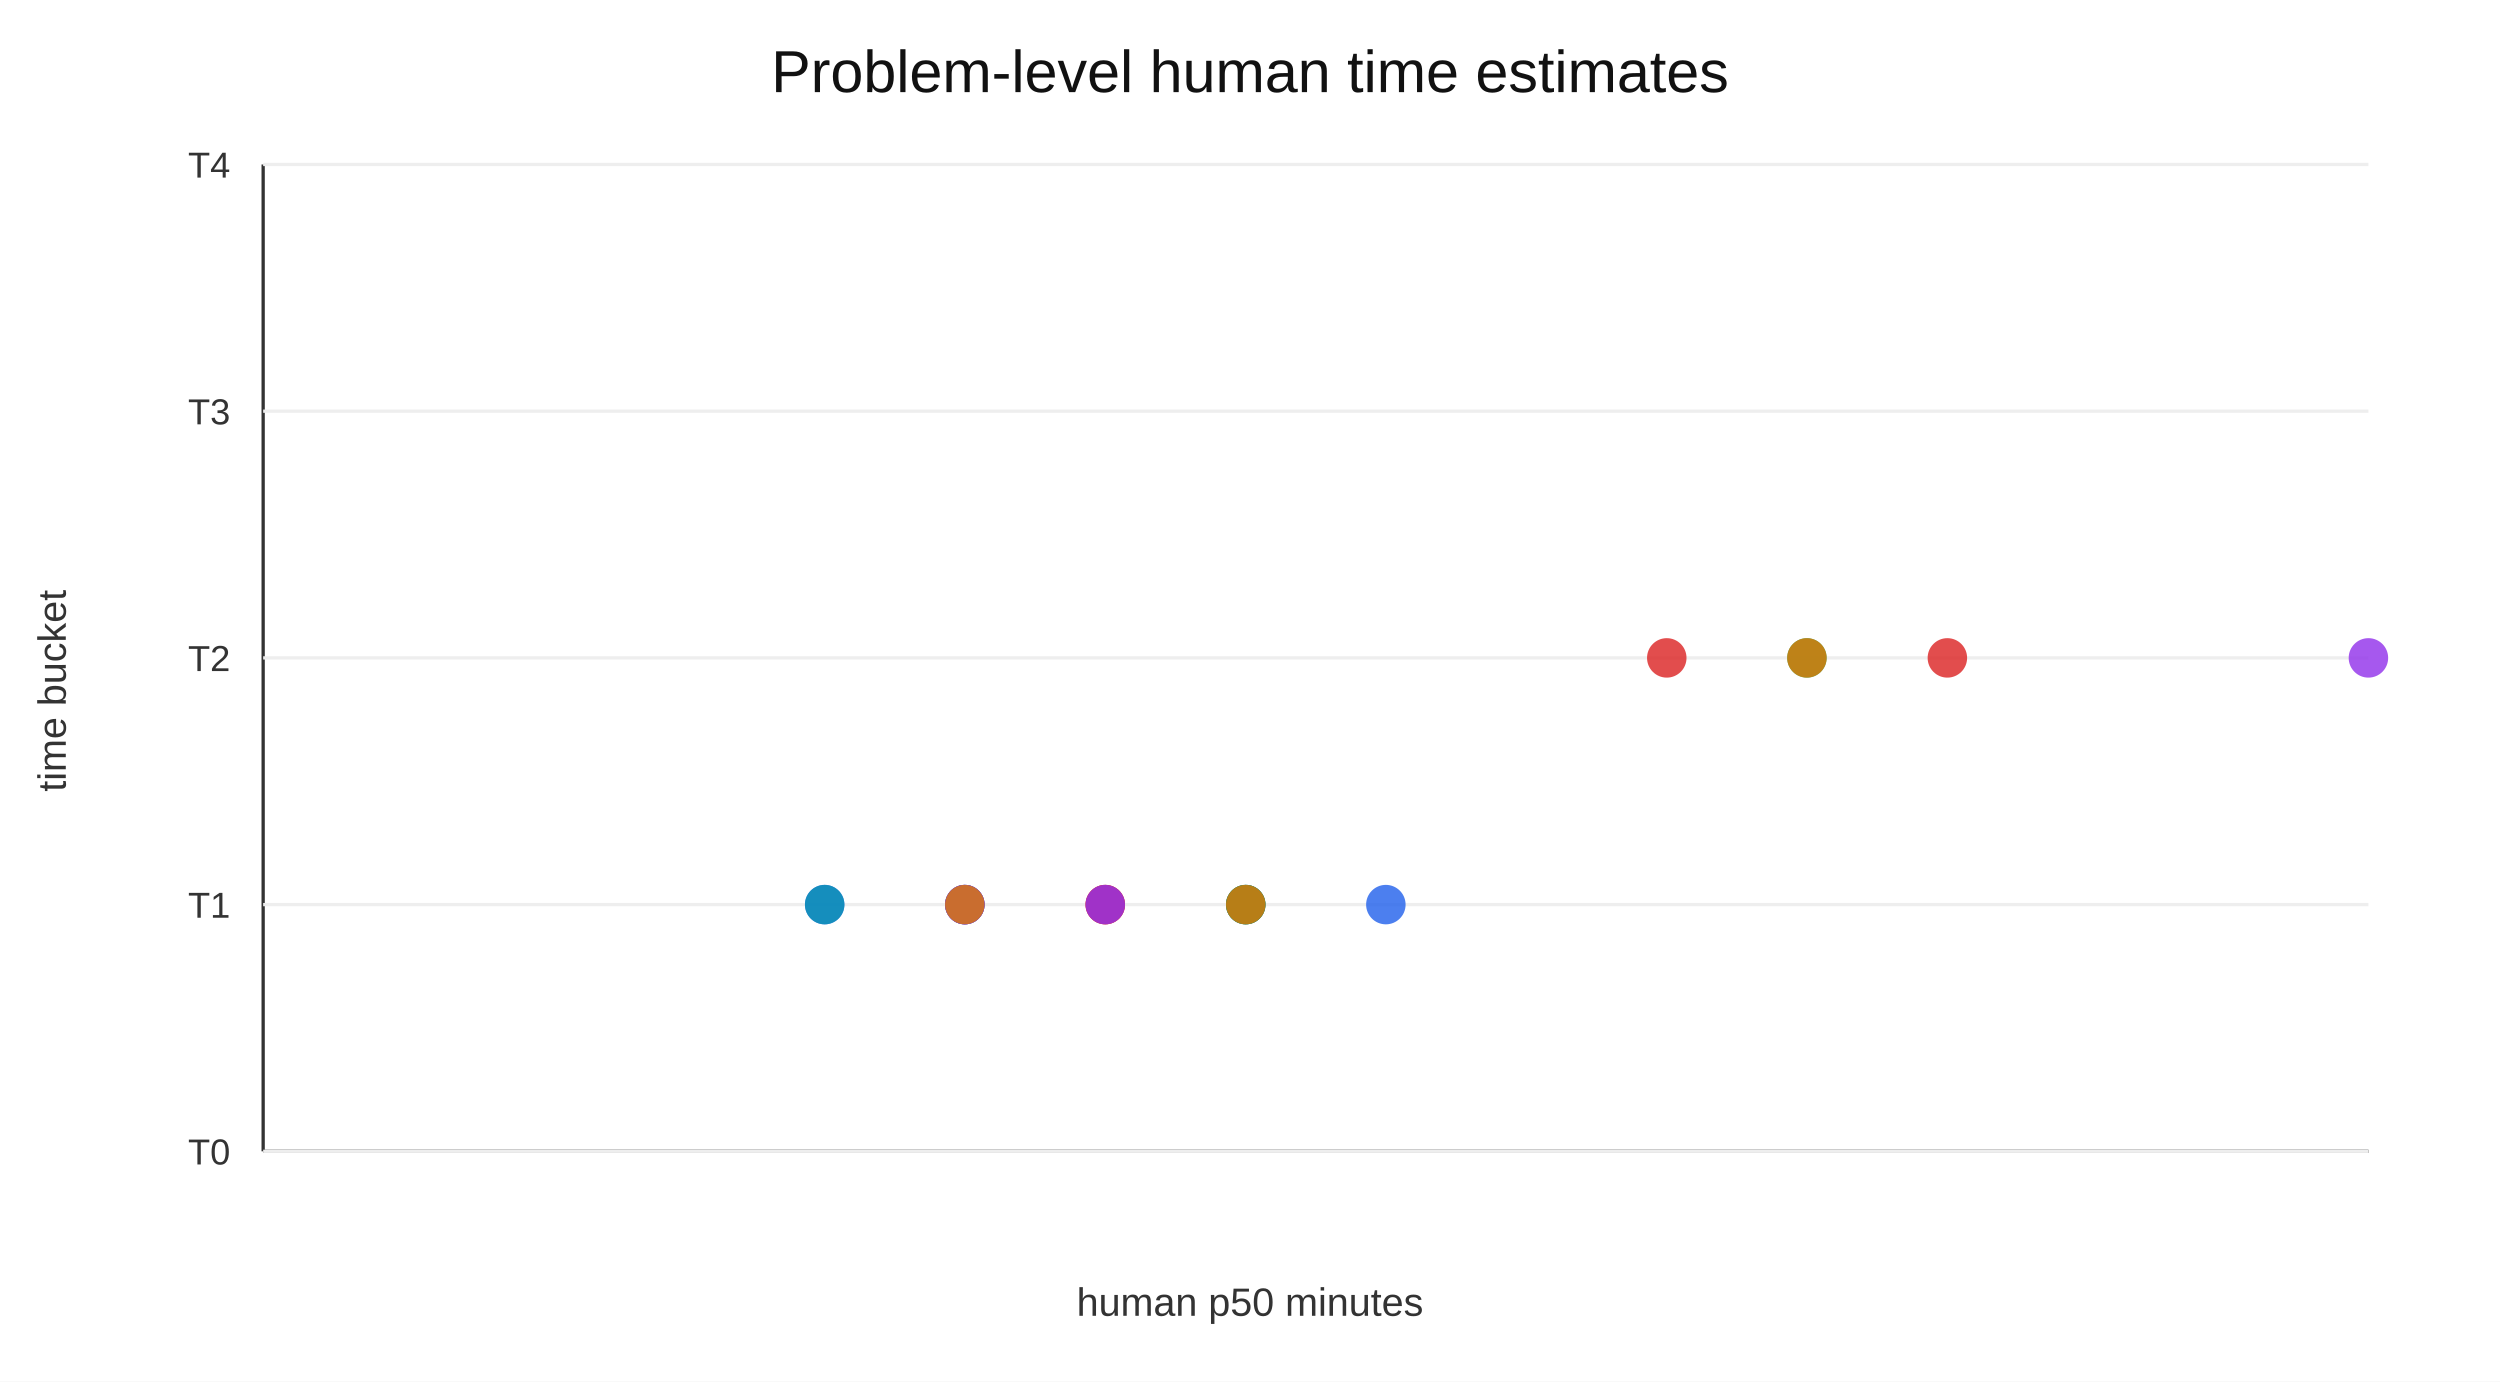
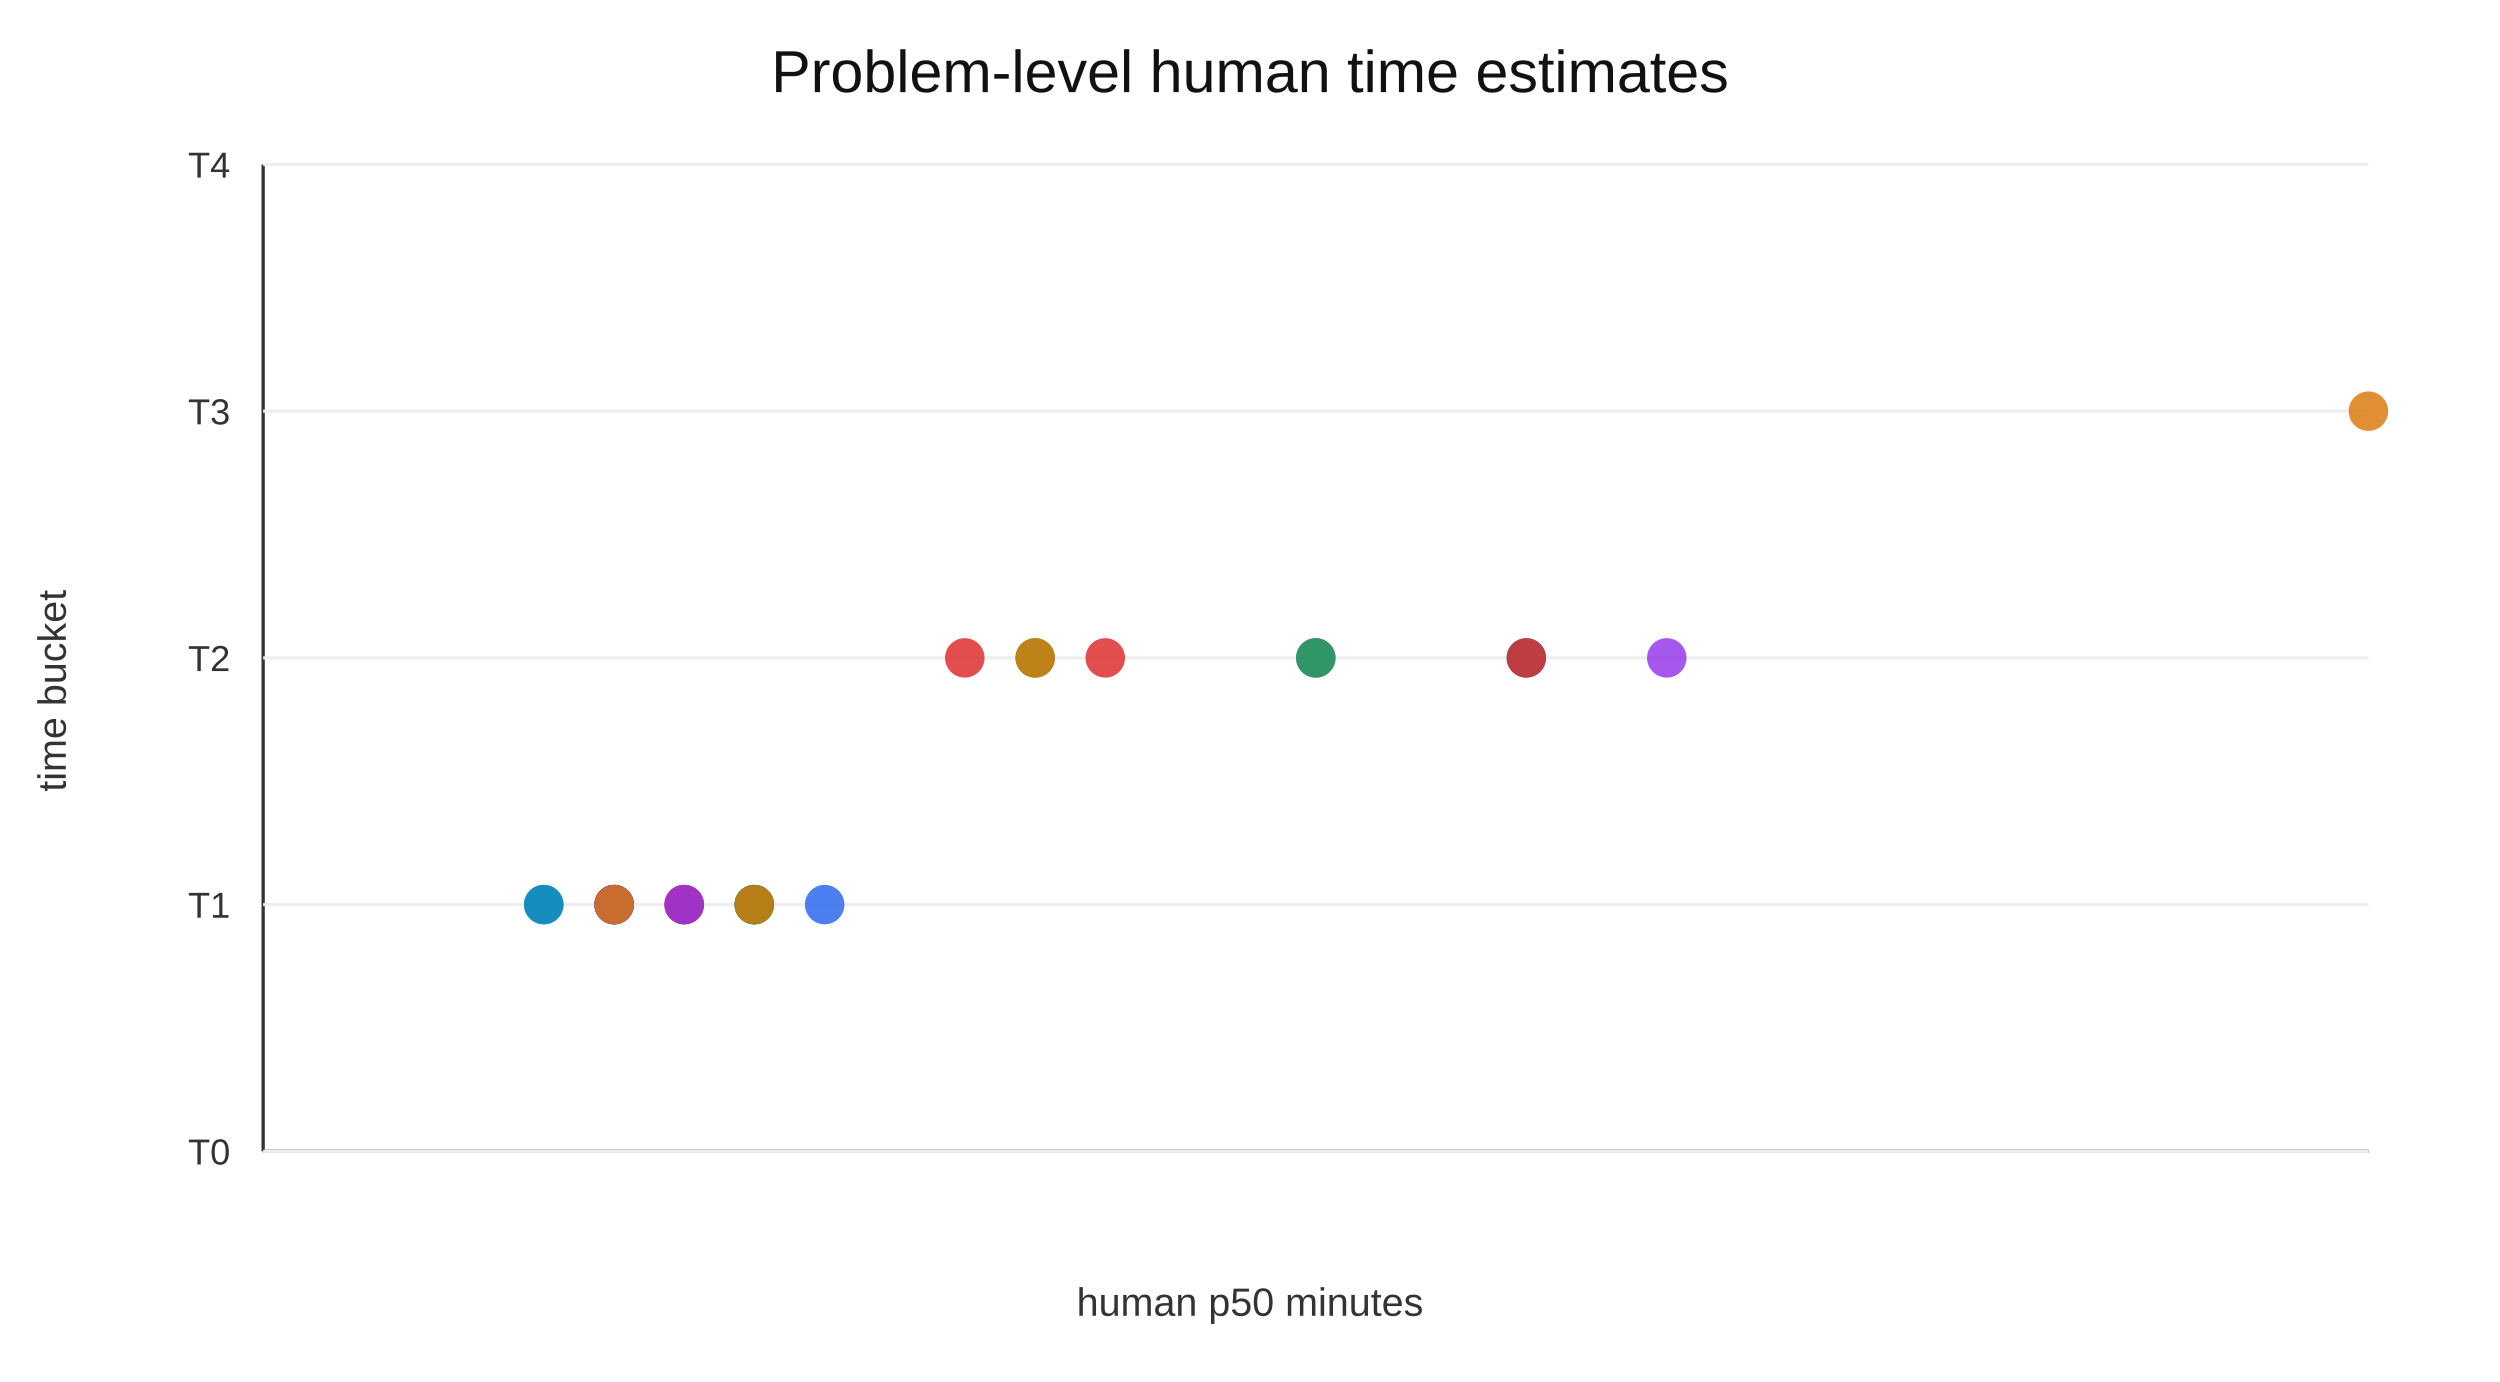
<svg xmlns="http://www.w3.org/2000/svg" width="760" height="420" viewBox="0 0 760 420">
  <rect width="100%" height="100%" fill="#ffffff" />
  <text x="380.0" y="28" text-anchor="middle" font-family="Arial" font-size="18" fill="#111">Problem-level human time estimates</text>
  <line x1="80" y1="350" x2="720" y2="350" stroke="#333" />
  <line x1="80" y1="50" x2="80" y2="350" stroke="#333" />
  <text x="380.0" y="400" text-anchor="middle" font-family="Arial" font-size="12" fill="#333">human p50 minutes</text>
  <text x="20" y="210.0" transform="rotate(-90 20 210.0)" text-anchor="middle" font-family="Arial" font-size="12" fill="#333">time bucket</text>
  <text x="70" y="354.0" text-anchor="end" font-family="Arial" font-size="11" fill="#333">T0</text>
  <line x1="80" y1="350.0" x2="720" y2="350.0" stroke="#eee" />
  <text x="70" y="279.0" text-anchor="end" font-family="Arial" font-size="11" fill="#333">T1</text>
  <line x1="80" y1="275.0" x2="720" y2="275.0" stroke="#eee" />
  <text x="70" y="204.0" text-anchor="end" font-family="Arial" font-size="11" fill="#333">T2</text>
  <line x1="80" y1="200.0" x2="720" y2="200.0" stroke="#eee" />
  <text x="70" y="129.0" text-anchor="end" font-family="Arial" font-size="11" fill="#333">T3</text>
  <line x1="80" y1="125.0" x2="720" y2="125.0" stroke="#eee" />
  <text x="70" y="54.0" text-anchor="end" font-family="Arial" font-size="11" fill="#333">T4</text>
  <line x1="80" y1="50.0" x2="720" y2="50.0" stroke="#eee" />
-   <circle cx="293.3" cy="275.0" r="6" fill="#2563eb" opacity="0.82" />
+   <circle cx="186.7" cy="275.0" r="6" fill="#2563eb" opacity="0.82" />
+   <circle cx="165.3" cy="275.0" r="6" fill="#2563eb" opacity="0.82" />
+   <circle cx="229.3" cy="275.0" r="6" fill="#16a34a" opacity="0.82" />
+   <circle cx="208.0" cy="275.0" r="6" fill="#dc2626" opacity="0.82" />
+   <circle cx="186.7" cy="275.0" r="6" fill="#9333ea" opacity="0.82" />
+   <circle cx="229.3" cy="275.0" r="6" fill="#2563eb" opacity="0.82" />
+   <circle cx="186.7" cy="275.0" r="6" fill="#2563eb" opacity="0.82" />
  <circle cx="250.7" cy="275.0" r="6" fill="#2563eb" opacity="0.82" />
-   <circle cx="378.7" cy="275.0" r="6" fill="#16a34a" opacity="0.82" />
-   <circle cx="336.0" cy="275.0" r="6" fill="#dc2626" opacity="0.82" />
-   <circle cx="293.3" cy="275.0" r="6" fill="#9333ea" opacity="0.82" />
-   <circle cx="378.7" cy="275.0" r="6" fill="#2563eb" opacity="0.82" />
-   <circle cx="293.3" cy="275.0" r="6" fill="#2563eb" opacity="0.82" />
-   <circle cx="421.3" cy="275.0" r="6" fill="#2563eb" opacity="0.82" />
-   <circle cx="378.7" cy="275.0" r="6" fill="#16a34a" opacity="0.82" />
-   <circle cx="549.3" cy="200.0" r="6" fill="#16a34a" opacity="0.82" />
-   <circle cx="336.0" cy="275.0" r="6" fill="#dc2626" opacity="0.82" />
-   <circle cx="506.7" cy="200.0" r="6" fill="#dc2626" opacity="0.82" />
-   <circle cx="592.0" cy="200.0" r="6" fill="#dc2626" opacity="0.82" />
-   <circle cx="336.0" cy="275.0" r="6" fill="#9333ea" opacity="0.82" />
-   <circle cx="293.3" cy="275.0" r="6" fill="#9333ea" opacity="0.82" />
-   <circle cx="720.0" cy="200.0" r="6" fill="#9333ea" opacity="0.82" />
-   <circle cx="378.7" cy="275.0" r="6" fill="#d97706" opacity="0.82" />
-   <circle cx="549.3" cy="200.0" r="6" fill="#d97706" opacity="0.82" />
-   <circle cx="293.3" cy="275.0" r="6" fill="#d97706" opacity="0.82" />
-   <circle cx="250.7" cy="275.0" r="6" fill="#0891b2" opacity="0.82" />
+   <circle cx="229.3" cy="275.0" r="6" fill="#16a34a" opacity="0.82" />
+   <circle cx="314.7" cy="200.0" r="6" fill="#16a34a" opacity="0.82" />
+   <circle cx="208.0" cy="275.0" r="6" fill="#dc2626" opacity="0.82" />
+   <circle cx="293.3" cy="200.0" r="6" fill="#dc2626" opacity="0.82" />
+   <circle cx="336.0" cy="200.0" r="6" fill="#dc2626" opacity="0.82" />
+   <circle cx="208.0" cy="275.0" r="6" fill="#9333ea" opacity="0.82" />
+   <circle cx="186.7" cy="275.0" r="6" fill="#9333ea" opacity="0.82" />
+   <circle cx="400.0" cy="200.0" r="6" fill="#9333ea" opacity="0.82" />
+   <circle cx="229.3" cy="275.0" r="6" fill="#d97706" opacity="0.82" />
+   <circle cx="314.7" cy="200.0" r="6" fill="#d97706" opacity="0.82" />
+   <circle cx="186.7" cy="275.0" r="6" fill="#d97706" opacity="0.82" />
+   <circle cx="165.3" cy="275.0" r="6" fill="#0891b2" opacity="0.82" />
+   <circle cx="400.0" cy="200.0" r="6" fill="#16a34a" opacity="0.82" />
+   <circle cx="464.0" cy="200.0" r="6" fill="#0891b2" opacity="0.82" />
+   <circle cx="464.0" cy="200.0" r="6" fill="#dc2626" opacity="0.82" />
+   <circle cx="506.7" cy="200.0" r="6" fill="#9333ea" opacity="0.82" />
+   <circle cx="720.0" cy="125.0" r="6" fill="#d97706" opacity="0.82" />
</svg>
